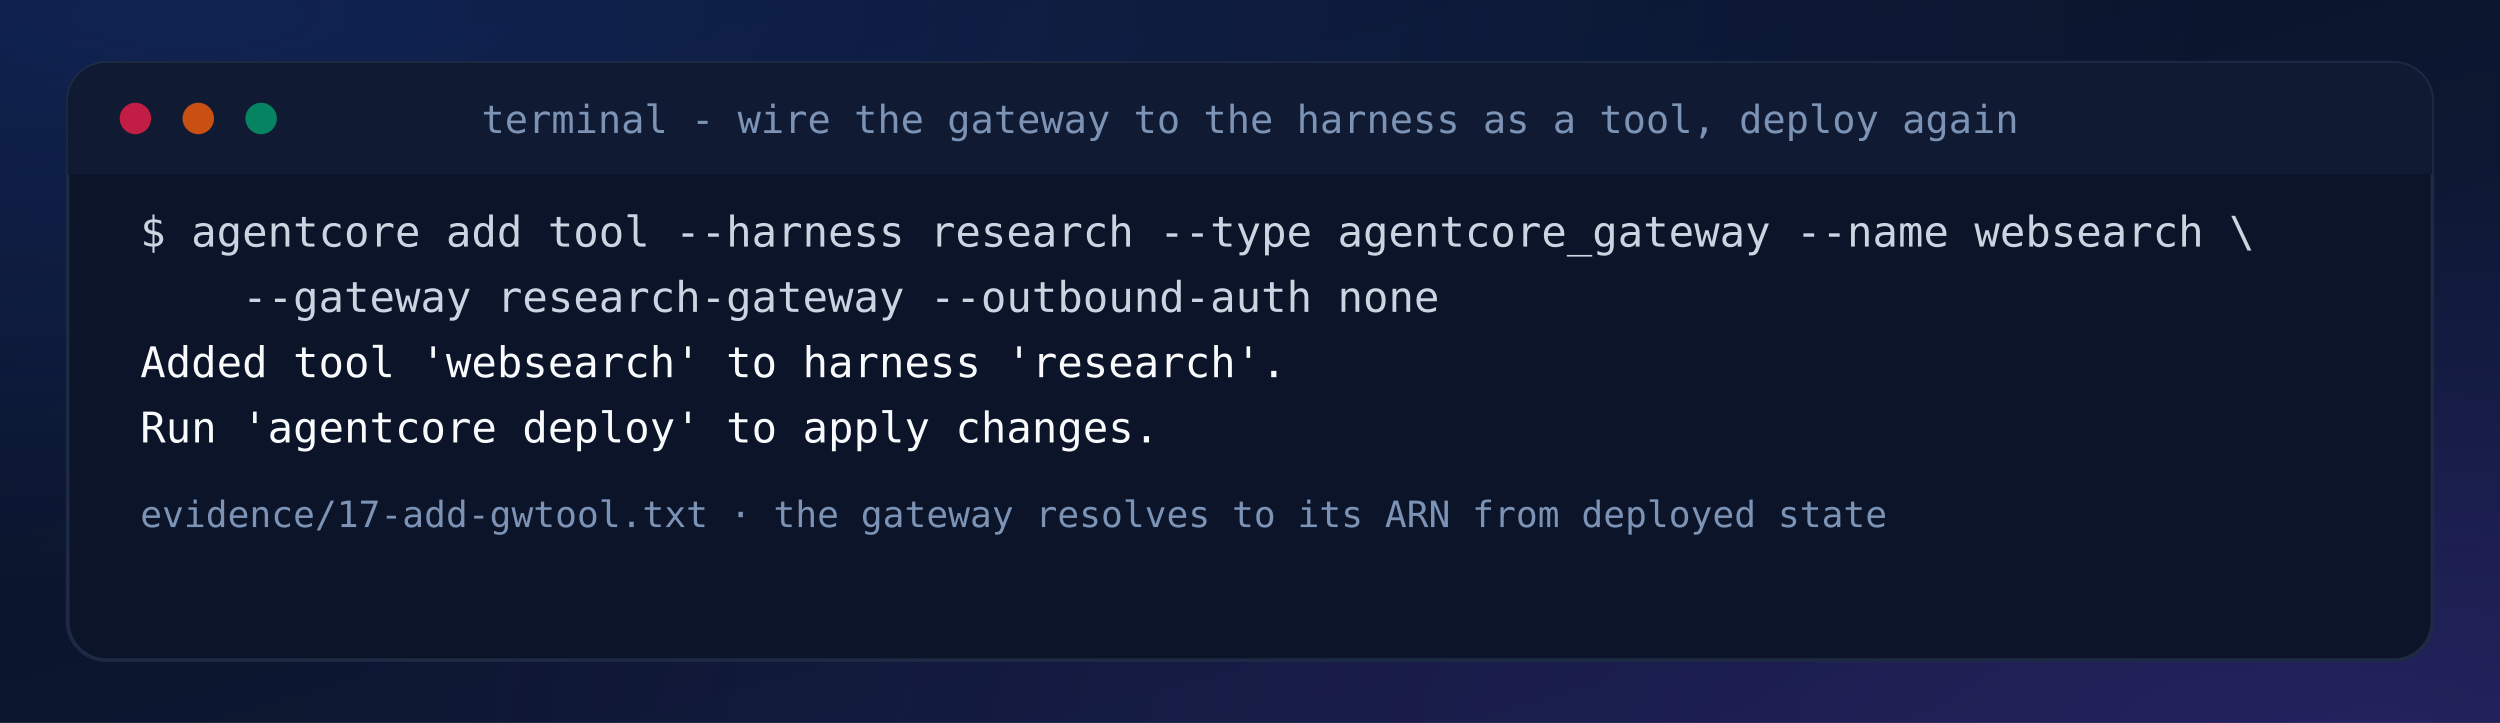
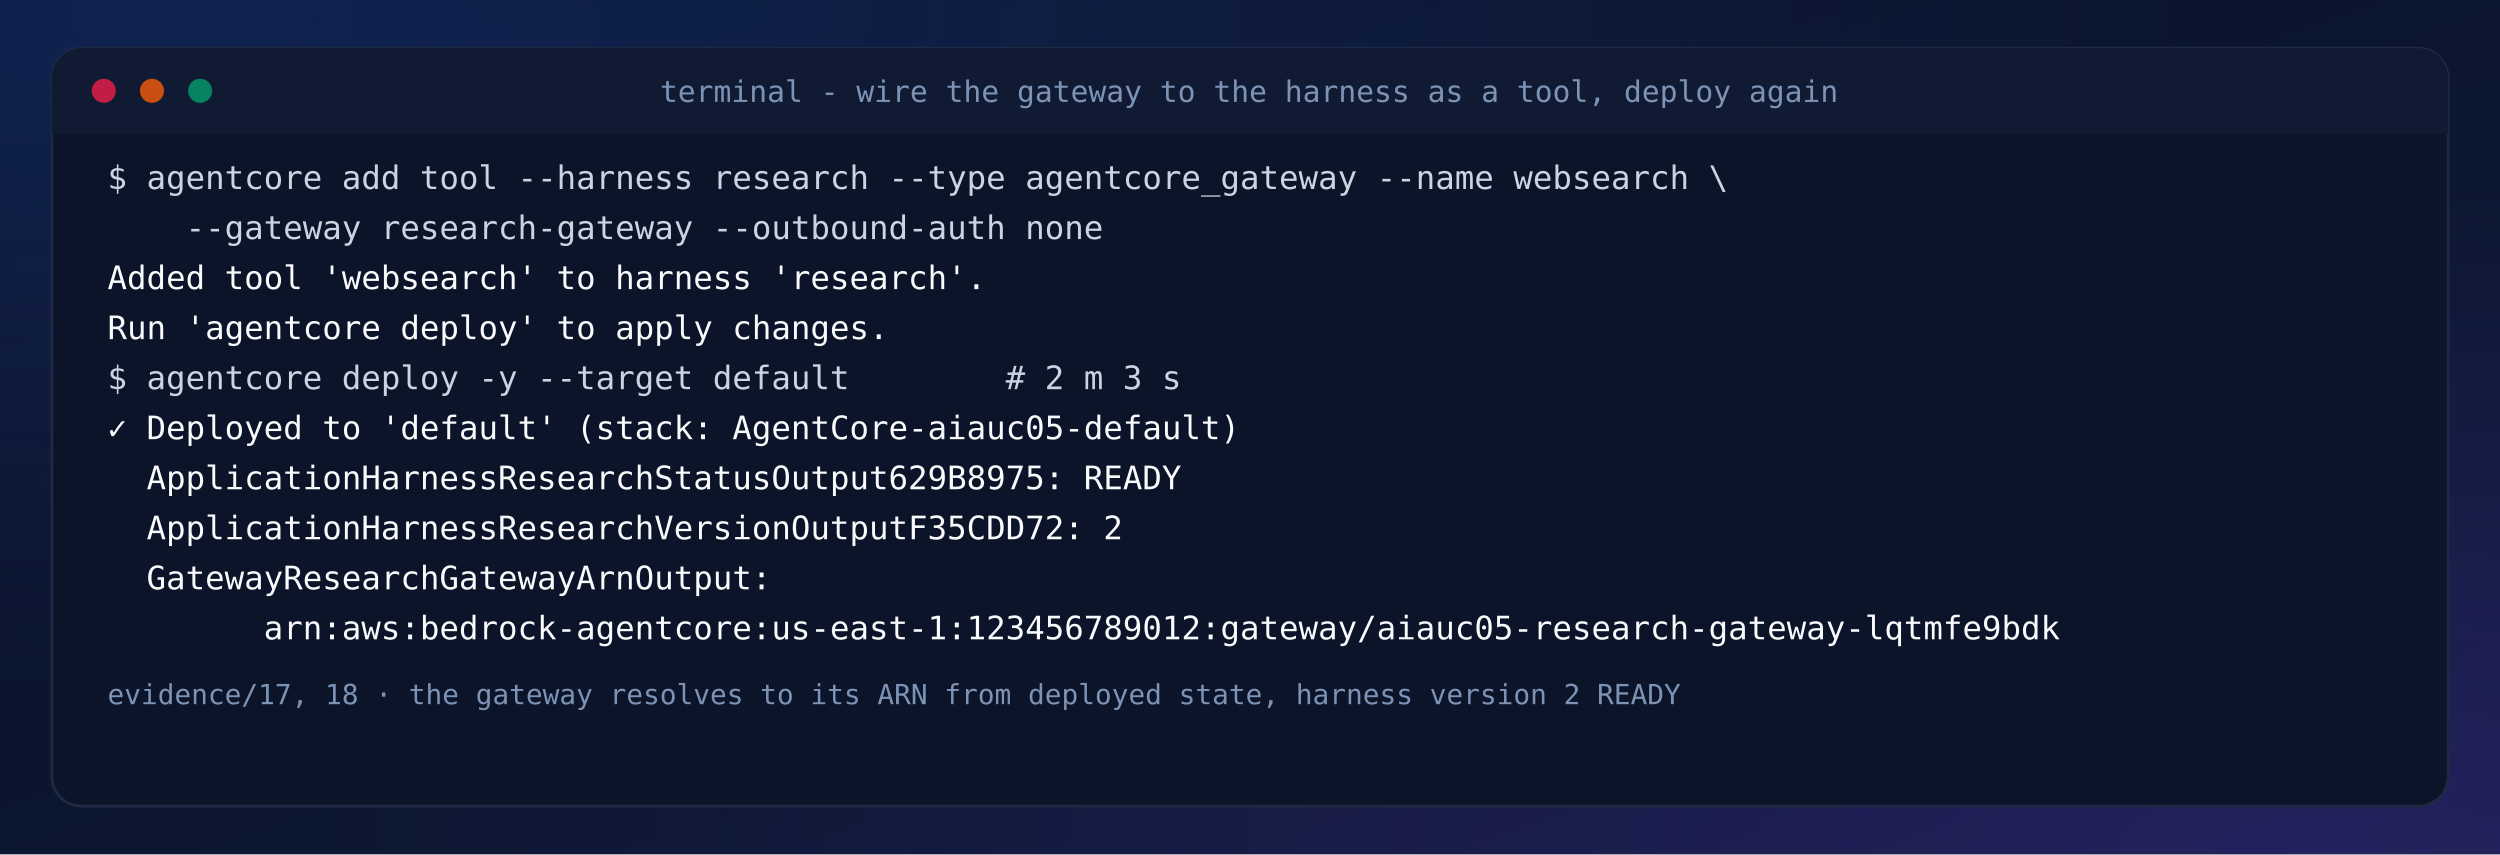
- <svg xmlns="http://www.w3.org/2000/svg" viewBox="0 0 1034 299" width="1034" height="299" role="img">
+ <svg xmlns="http://www.w3.org/2000/svg" viewBox="0 0 1349 461" width="1349" height="461" role="img">
  <defs>
    <linearGradient id="bg" x1="0" y1="0" x2="1" y2="1">
      <stop offset="0" stop-color="#0a1024" />
      <stop offset="1" stop-color="#0d1c3a" />
    </linearGradient>
    <radialGradient id="g1" cx="0.08" cy="0.02" r="0.8">
      <stop offset="0" stop-color="#2563eb" stop-opacity="0.22" />
      <stop offset="1" stop-color="#2563eb" stop-opacity="0" />
    </radialGradient>
    <radialGradient id="g2" cx="0.92" cy="1.0" r="0.8">
      <stop offset="0" stop-color="#7c3aed" stop-opacity="0.20" />
      <stop offset="1" stop-color="#7c3aed" stop-opacity="0" />
    </radialGradient>
  </defs>
-   <rect width="1034" height="299" fill="url(#bg)" />
-   <rect width="1034" height="299" fill="url(#g1)" />
-   <rect width="1034" height="299" fill="url(#g2)" />
-   <rect x="28" y="26" width="978" height="247" rx="16" fill="#0b1428" stroke="#1e2a44" stroke-width="1.5" />
-   <rect x="28" y="26" width="978" height="46" rx="16" fill="#101b33" />
-   <rect x="28" y="58" width="978" height="14" fill="#101b33" />
+   <rect width="1349" height="461" fill="url(#bg)" />
+   <rect width="1349" height="461" fill="url(#g1)" />
+   <rect width="1349" height="461" fill="url(#g2)" />
+   <rect x="28" y="26" width="1293" height="409" rx="16" fill="#0b1428" stroke="#1e2a44" stroke-width="1.5" />
+   <rect x="28" y="26" width="1293" height="46" rx="16" fill="#101b33" />
+   <rect x="28" y="58" width="1293" height="14" fill="#101b33" />
  <circle cx="56" cy="49" r="6.5" fill="#e11d48" opacity="0.85" />
  <circle cx="82" cy="49" r="6.5" fill="#ea580c" opacity="0.85" />
  <circle cx="108" cy="49" r="6.5" fill="#059669" opacity="0.85" />
-   <text x="517" y="55" font-family="ui-monospace, SFMono-Regular, Menlo, Consolas, monospace" font-size="16" fill="#7c93b5" text-anchor="middle">terminal - wire the gateway to the harness as a tool, deploy again</text>
+   <text x="674" y="55" font-family="ui-monospace, SFMono-Regular, Menlo, Consolas, monospace" font-size="16" fill="#7c93b5" text-anchor="middle">terminal - wire the gateway to the harness as a tool, deploy again</text>
  <text x="58" y="102" font-family="ui-monospace, SFMono-Regular, Menlo, Consolas, monospace" font-size="17.5" fill="#cbd5e1" xml:space="preserve">$ agentcore add tool --harness research --type agentcore_gateway --name websearch \</text>
  <text x="58" y="129" font-family="ui-monospace, SFMono-Regular, Menlo, Consolas, monospace" font-size="17.5" fill="#cbd5e1" xml:space="preserve">    --gateway research-gateway --outbound-auth none</text>
  <text x="58" y="156" font-family="ui-monospace, SFMono-Regular, Menlo, Consolas, monospace" font-size="17.5" fill="#f8fafc" xml:space="preserve">Added tool 'websearch' to harness 'research'.</text>
  <text x="58" y="183" font-family="ui-monospace, SFMono-Regular, Menlo, Consolas, monospace" font-size="17.5" fill="#f8fafc" xml:space="preserve">Run 'agentcore deploy' to apply changes.</text>
-   <text x="58" y="218" font-family="ui-monospace, SFMono-Regular, Menlo, Consolas, monospace" font-size="15" fill="#7c93b5">evidence/17-add-gwtool.txt · the gateway resolves to its ARN from deployed state</text>
+   <text x="58" y="210" font-family="ui-monospace, SFMono-Regular, Menlo, Consolas, monospace" font-size="17.5" fill="#cbd5e1" xml:space="preserve">$ agentcore deploy -y --target default        # 2 m 3 s</text>
+   <text x="58" y="237" font-family="ui-monospace, SFMono-Regular, Menlo, Consolas, monospace" font-size="17.5" fill="#f8fafc" xml:space="preserve">✓ Deployed to 'default' (stack: AgentCore-aiauc05-default)</text>
+   <text x="58" y="264" font-family="ui-monospace, SFMono-Regular, Menlo, Consolas, monospace" font-size="17.5" fill="#f8fafc" xml:space="preserve">  ApplicationHarnessResearchStatusOutput629B8975: READY</text>
+   <text x="58" y="291" font-family="ui-monospace, SFMono-Regular, Menlo, Consolas, monospace" font-size="17.5" fill="#f8fafc" xml:space="preserve">  ApplicationHarnessResearchVersionOutputF35CDD72: 2</text>
+   <text x="58" y="318" font-family="ui-monospace, SFMono-Regular, Menlo, Consolas, monospace" font-size="17.5" fill="#f8fafc" xml:space="preserve">  GatewayResearchGatewayArnOutput:</text>
+   <text x="58" y="345" font-family="ui-monospace, SFMono-Regular, Menlo, Consolas, monospace" font-size="17.5" fill="#f8fafc" xml:space="preserve">        arn:aws:bedrock-agentcore:us-east-1:123456789012:gateway/aiauc05-research-gateway-lqtmfe9bdk</text>
+   <text x="58" y="380" font-family="ui-monospace, SFMono-Regular, Menlo, Consolas, monospace" font-size="15" fill="#7c93b5">evidence/17, 18 · the gateway resolves to its ARN from deployed state, harness version 2 READY</text>
</svg>
